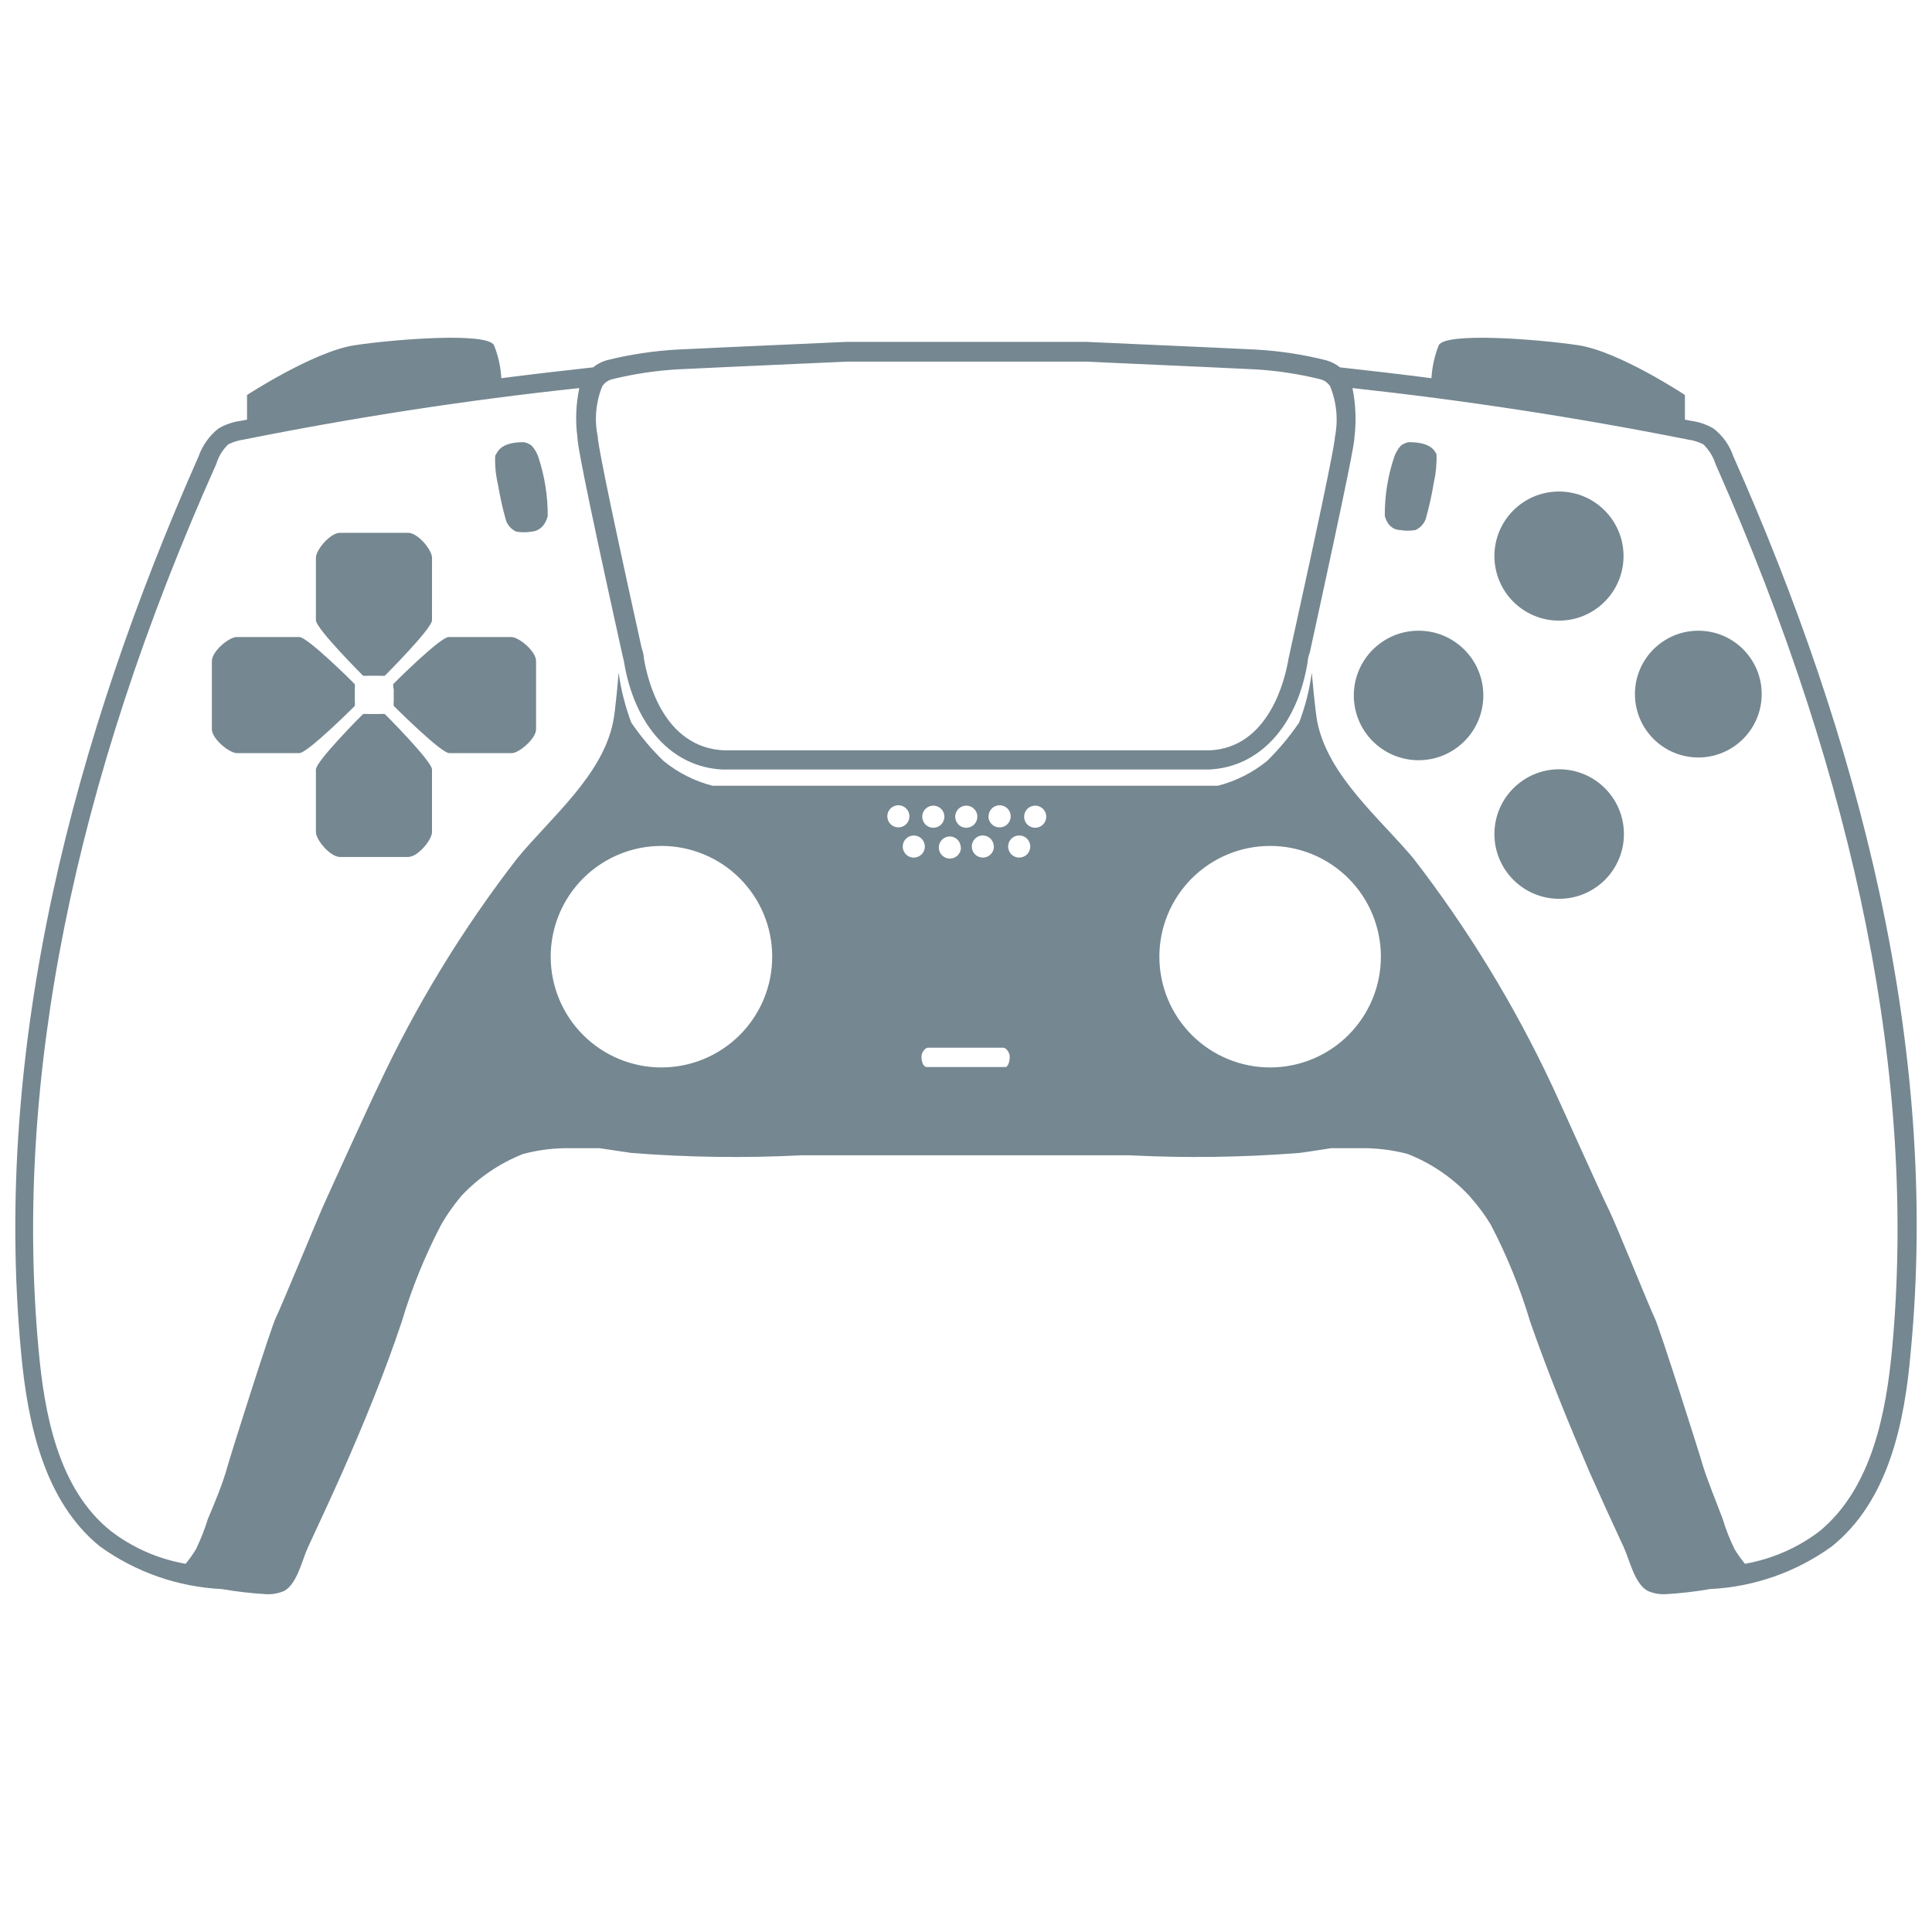
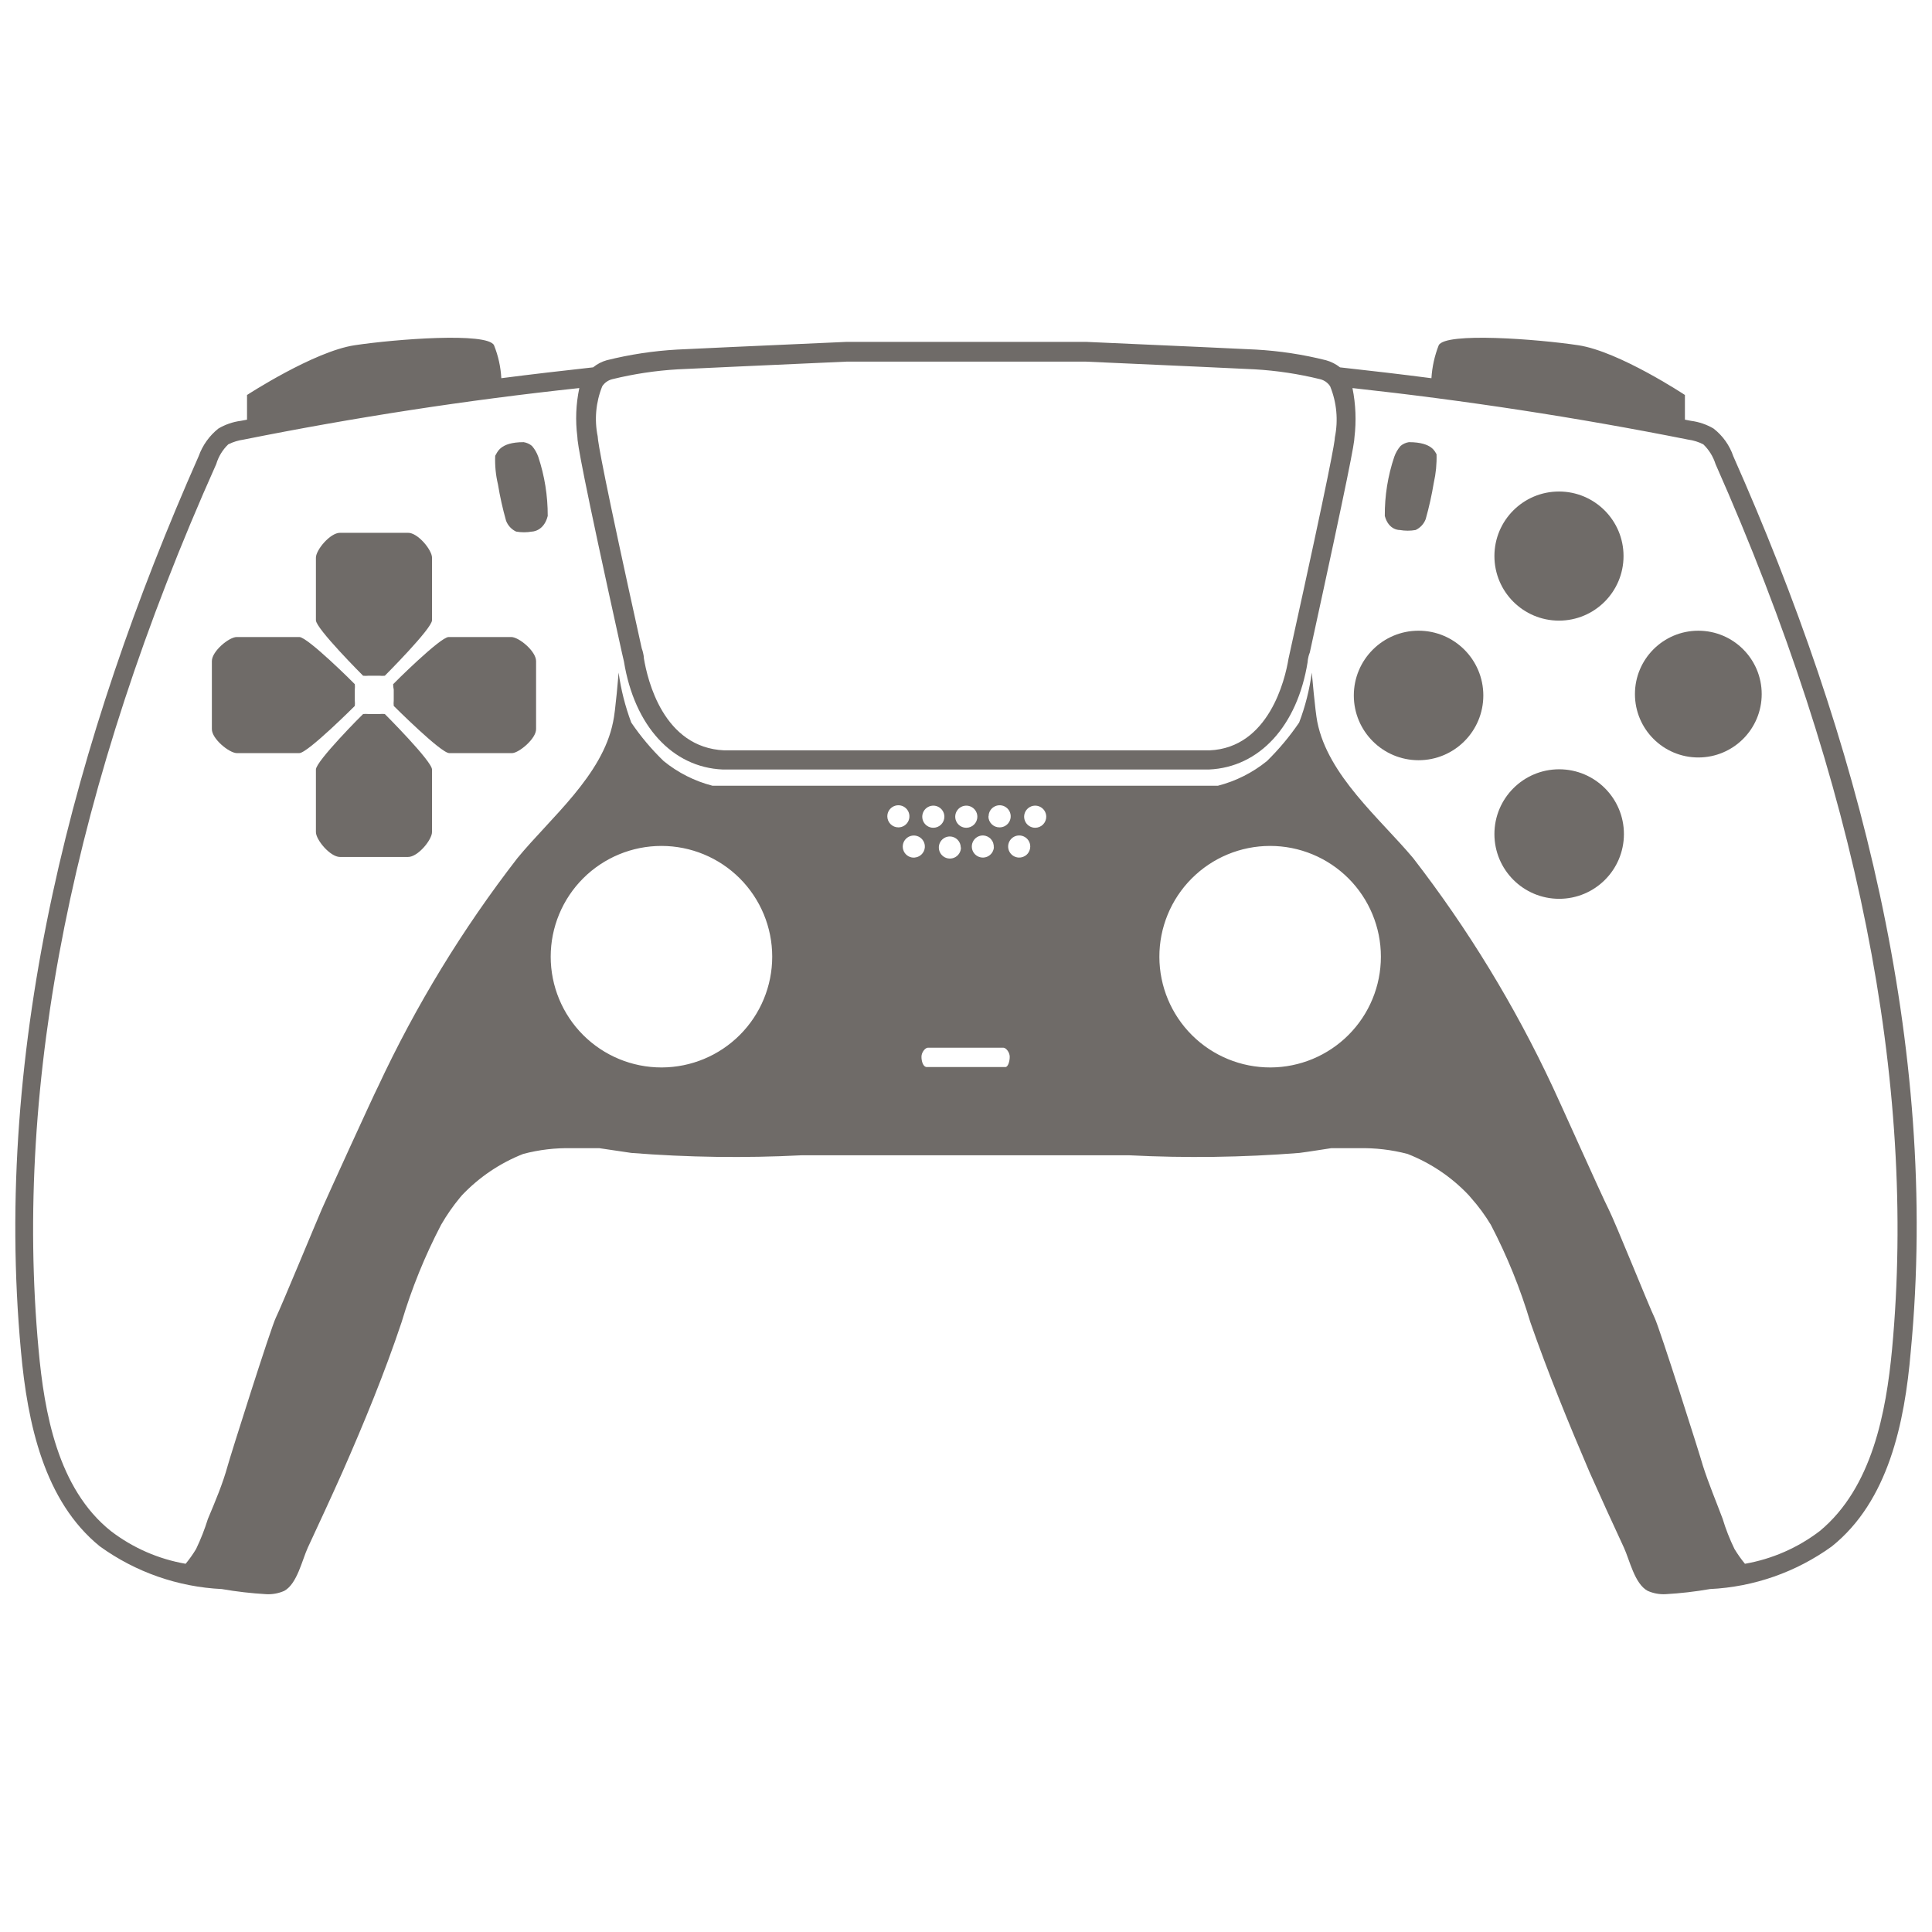
- <svg xmlns="http://www.w3.org/2000/svg" width="548pt" height="548pt" version="1.1" viewBox="0 0 548 548" id="svg242" fill="#758791">
+ <svg xmlns="http://www.w3.org/2000/svg" width="548pt" height="548pt" version="1.1" viewBox="0 0 548 548" id="svg242" fill="#6F6B68">
  <defs id="defs216">
    <symbol id="w" overflow="visible">
      <path d="m 18.766,-1.125 c -0.969,0.5 -1.98,0.875 -3.031,1.125 -1.043,0.258 -2.137,0.391 -3.281,0.391 -3.398,0 -6.09,-0.945 -8.078,-2.844 -1.992,-1.906 -2.984,-4.484 -2.984,-7.734 0,-3.258 0.992,-5.836 2.984,-7.734 1.988,-1.906 4.68,-2.859 8.078,-2.859 1.145,0 2.238,0.133 3.281,0.391 1.051,0.25 2.062,0.625 3.031,1.125 v 4.219 c -0.98,-0.656 -1.945,-1.141 -2.891,-1.453 -0.949,-0.312 -1.949,-0.469 -3,-0.469 -1.875,0 -3.352,0.605 -4.422,1.812 -1.074,1.199 -1.609,2.856 -1.609,4.969 0,2.106 0.535,3.762 1.609,4.969 1.07,1.199 2.547,1.797 4.422,1.797 1.051,0 2.051,-0.148 3,-0.453 0.945,-0.312 1.91,-0.801 2.891,-1.469 z" id="path147" />
    </symbol>
    <symbol id="b" overflow="visible">
      <path d="m 13.734,-11.141 c -0.438,-0.195 -0.871,-0.344 -1.297,-0.438 -0.418,-0.102 -0.84,-0.156 -1.266,-0.156 -1.262,0 -2.231,0.406 -2.906,1.219 -0.68,0.805 -1.016,1.953 -1.016,3.453 v 7.062 H 2.359 v -15.312 h 4.891 v 2.516 c 0.625,-1 1.344,-1.727 2.156,-2.188 0.82,-0.469 1.801,-0.703 2.938,-0.703 0.164,0 0.344,0.012 0.531,0.031 0.195,0.012 0.477,0.039 0.844,0.078 z" id="path150" />
    </symbol>
    <symbol id="a" overflow="visible">
      <path d="m 17.641,-7.703 v 1.406 H 6.188 c 0.125,1.148 0.539,2.008 1.25,2.578 0.707,0.574 1.703,0.859 2.984,0.859 1.031,0 2.082,-0.148 3.156,-0.453 1.082,-0.312 2.191,-0.773 3.328,-1.391 v 3.766 c -1.156,0.438 -2.312,0.766 -3.469,0.984 -1.156,0.227 -2.312,0.344 -3.469,0.344 -2.773,0 -4.93,-0.703 -6.469,-2.109 -1.531,-1.406 -2.297,-3.379 -2.297,-5.922 0,-2.5 0.754,-4.461 2.266,-5.891 1.508,-1.438 3.582,-2.156 6.219,-2.156 2.406,0 4.332,0.73 5.781,2.188 1.445,1.449 2.172,3.383 2.172,5.797 z m -5.031,-1.625 c 0,-0.926 -0.273,-1.672 -0.812,-2.234 -0.543,-0.57 -1.25,-0.859 -2.125,-0.859 -0.949,0 -1.719,0.266 -2.312,0.797 -0.594,0.531 -0.965,1.297 -1.109,2.297 z" id="path153" />
    </symbol>
    <symbol id="f" overflow="visible">
      <path d="m 9.219,-6.891 c -1.023,0 -1.793,0.172 -2.312,0.516 -0.512,0.344 -0.766,0.855 -0.766,1.531 0,0.625 0.207,1.117 0.625,1.469 0.414,0.344 0.988,0.516 1.719,0.516 0.926,0 1.703,-0.328 2.328,-0.984 0.633,-0.664 0.953,-1.492 0.953,-2.484 v -0.562 z m 7.469,-1.844 V 0 h -4.922 v -2.266 c -0.656,0.93 -1.398,1.605 -2.219,2.031 -0.824,0.414 -1.824,0.625 -3,0.625 -1.586,0 -2.871,-0.457 -3.859,-1.375 -0.992,-0.926 -1.484,-2.129 -1.484,-3.609 0,-1.789 0.613,-3.102 1.844,-3.938 1.238,-0.844 3.18,-1.266 5.828,-1.266 h 2.891 v -0.391 c 0,-0.77 -0.309,-1.332 -0.922,-1.688 -0.617,-0.363 -1.57,-0.547 -2.859,-0.547 -1.055,0 -2.031,0.105 -2.938,0.312 -0.898,0.211 -1.73,0.523 -2.5,0.938 v -3.734 c 1.039,-0.25 2.086,-0.441 3.141,-0.578 1.062,-0.133 2.125,-0.203 3.188,-0.203 2.758,0 4.75,0.547 5.969,1.641 1.227,1.086 1.844,2.856 1.844,5.312 z" id="path156" />
    </symbol>
    <symbol id="e" overflow="visible">
      <path d="m 7.703,-19.656 v 4.344 H 12.75 v 3.5 H 7.703 v 6.5 c 0,0.711 0.141,1.188 0.422,1.438 0.281,0.25 0.836,0.375 1.672,0.375 h 2.516 v 3.5 h -4.188 c -1.938,0 -3.312,-0.398 -4.125,-1.203 -0.805,-0.812 -1.203,-2.18 -1.203,-4.109 v -6.5 h -2.422 v -3.5 h 2.422 v -4.344 z" id="path159" />
    </symbol>
    <symbol id="g" overflow="visible">
      <path d="m 12.766,-13.078 v -8.203 h 4.922 V -1e-4 H 12.766 v -2.219 c -0.668,0.906 -1.406,1.57 -2.219,1.984 -0.813,0.414 -1.758,0.625 -2.828,0.625 -1.887,0 -3.434,-0.75 -4.641,-2.25 -1.211,-1.5 -1.812,-3.426 -1.812,-5.781 0,-2.363 0.602,-4.297 1.812,-5.797 1.207,-1.5 2.754,-2.25 4.641,-2.25 1.062,0 2,0.215 2.812,0.641 0.82,0.43 1.566,1.086 2.234,1.969 z m -3.219,9.922 c 1.039,0 1.836,-0.379 2.391,-1.141 0.551,-0.77 0.828,-1.883 0.828,-3.344 0,-1.457 -0.277,-2.566 -0.828,-3.328 -0.555,-0.77 -1.352,-1.156 -2.391,-1.156 -1.043,0 -1.84,0.387 -2.391,1.156 -0.555,0.762 -0.828,1.871 -0.828,3.328 0,1.461 0.273,2.574 0.828,3.344 0.551,0.762 1.348,1.141 2.391,1.141 z" id="path162" />
    </symbol>
    <symbol id="k" overflow="visible">
      <path d="m 10.5,-3.156 c 1.051,0 1.852,-0.379 2.406,-1.141 0.551,-0.77 0.828,-1.883 0.828,-3.344 0,-1.457 -0.277,-2.566 -0.828,-3.328 -0.555,-0.77 -1.355,-1.156 -2.406,-1.156 -1.055,0 -1.859,0.387 -2.422,1.156 -0.555,0.773 -0.828,1.883 -0.828,3.328 0,1.449 0.273,2.559 0.828,3.328 0.562,0.773 1.367,1.156 2.422,1.156 z m -3.25,-9.922 c 0.676,-0.883 1.422,-1.539 2.234,-1.969 0.82,-0.426 1.766,-0.641 2.828,-0.641 1.895,0 3.445,0.75 4.656,2.25 1.207,1.5 1.812,3.434 1.812,5.797 0,2.356 -0.605,4.281 -1.812,5.781 -1.211,1.5 -2.762,2.25 -4.656,2.25 -1.062,0 -2.008,-0.211 -2.828,-0.625 C 8.672,-0.66 7.926,-1.32 7.25,-2.219 V -2e-5 H 2.359 v -21.281 H 7.25 Z" id="path165" />
    </symbol>
    <symbol id="j" overflow="visible">
      <path d="m 0.344,-15.312 h 4.891 l 4.125,10.391 3.5,-10.391 h 4.891 l -6.438,16.766 c -0.648,1.695 -1.402,2.883 -2.266,3.562 -0.867,0.688 -2,1.031 -3.406,1.031 H 2.797 V 2.829 h 1.531 c 0.832,0 1.438,-0.137 1.812,-0.406 C 6.523,2.161 6.82,1.692 7.031,1.016 L 7.172,0.595 Z" id="path168" />
    </symbol>
    <symbol id="i" overflow="visible">
      <path d="m 2.578,-20.406 h 14.203 v 3.969 H 7.828 v 3.797 h 8.422 v 3.984 H 7.828 v 4.672 h 9.25 V 4e-4 h -14.5 z" id="path171" />
    </symbol>
    <symbol id="v" overflow="visible">
      <path d="M 2.359,-21.281 H 7.25 V 0 H 2.359 Z" id="path174" />
    </symbol>
    <symbol id="u" overflow="visible">
      <path d="M 2.359,-15.312 H 7.25 V 0 H 2.359 Z m 0,-5.969 H 7.25 v 4 H 2.359 Z" id="path177" />
    </symbol>
    <symbol id="d" overflow="visible">
      <path d="M 17.75,-9.328 V 0 h -4.922 v -7.141 c 0,-1.32 -0.031,-2.234 -0.094,-2.734 -0.062,-0.5 -0.168,-0.867 -0.312,-1.109 -0.188,-0.312 -0.449,-0.555 -0.781,-0.734 -0.324,-0.176 -0.695,-0.266 -1.109,-0.266 -1.023,0 -1.824,0.398 -2.406,1.188 -0.586,0.781 -0.875,1.871 -0.875,3.266 V -1e-4 H 2.359 v -15.312 H 7.25 v 2.234 c 0.738,-0.883 1.52,-1.539 2.344,-1.969 0.832,-0.426 1.75,-0.641 2.75,-0.641 1.77,0 3.113,0.547 4.031,1.641 0.914,1.086 1.375,2.656 1.375,4.719 z" id="path180" />
    </symbol>
    <symbol id="t" overflow="visible">
      <path d="m 10.75,-12.516 c 0.82,0 1.445,-0.18 1.875,-0.547 0.438,-0.363 0.656,-0.898 0.656,-1.609 0,-0.695 -0.219,-1.227 -0.656,-1.594 -0.43,-0.375 -1.055,-0.562 -1.875,-0.562 H 7.828 v 4.312 z m 0.172,8.938 c 1.062,0 1.859,-0.223 2.391,-0.672 0.531,-0.445 0.797,-1.125 0.797,-2.031 0,-0.883 -0.266,-1.547 -0.797,-1.984 -0.523,-0.438 -1.32,-0.656 -2.391,-0.656 h -3.094 v 5.344 z m 4.891,-7.344 c 1.133,0.324 2.008,0.93 2.625,1.812 0.625,0.887 0.938,1.969 0.938,3.25 0,1.969 -0.668,3.438 -2,4.406 -1.336,0.969 -3.356,1.453 -6.062,1.453 h -8.734 v -20.406 h 7.891 c 2.832,0 4.883,0.43 6.156,1.281 1.281,0.855 1.922,2.227 1.922,4.109 0,1 -0.234,1.852 -0.703,2.547 -0.469,0.688 -1.148,1.203 -2.031,1.547 z" id="path183" />
    </symbol>
    <symbol id="s" overflow="visible">
      <path d="m 14.312,-14.828 v 3.719 c -1.043,-0.438 -2.055,-0.766 -3.031,-0.984 -0.98,-0.219 -1.902,-0.328 -2.766,-0.328 -0.93,0 -1.621,0.117 -2.078,0.344 -0.449,0.23 -0.672,0.59 -0.672,1.078 0,0.387 0.172,0.684 0.516,0.891 0.344,0.211 0.957,0.367 1.844,0.469 l 0.859,0.125 c 2.508,0.324 4.195,0.852 5.062,1.578 0.863,0.73 1.297,1.871 1.297,3.422 0,1.637 -0.605,2.867 -1.812,3.688 -1.199,0.812 -2.992,1.219 -5.375,1.219 -1.023,0 -2.074,-0.078 -3.156,-0.234 -1.074,-0.156 -2.18,-0.395 -3.312,-0.719 v -3.719 c 0.969,0.48 1.961,0.84 2.984,1.078 1.031,0.23 2.078,0.344 3.141,0.344 0.957,0 1.676,-0.129 2.156,-0.391 0.477,-0.27 0.719,-0.664 0.719,-1.188 0,-0.438 -0.168,-0.758 -0.5,-0.969 -0.336,-0.219 -0.996,-0.383 -1.984,-0.5 L 7.343,-6.016 c -2.18,-0.27 -3.703,-0.773 -4.578,-1.516 -0.875,-0.738 -1.312,-1.859 -1.312,-3.359 0,-1.625 0.551,-2.828 1.656,-3.609 1.113,-0.789 2.82,-1.188 5.125,-1.188 0.895,0 1.836,0.074 2.828,0.219 1,0.137 2.082,0.352 3.25,0.641 z" id="path186" />
    </symbol>
    <symbol id="c" overflow="visible">
      <path d="m 9.641,-12.188 c -1.086,0 -1.914,0.391 -2.484,1.172 -0.574,0.781 -0.859,1.906 -0.859,3.375 0,1.469 0.285,2.594 0.859,3.375 0.57,0.773 1.398,1.156 2.484,1.156 1.062,0 1.875,-0.383 2.438,-1.156 0.57,-0.781 0.859,-1.906 0.859,-3.375 0,-1.469 -0.289,-2.594 -0.859,-3.375 -0.562,-0.781 -1.375,-1.172 -2.438,-1.172 z m 0,-3.5 c 2.633,0 4.691,0.715 6.172,2.141 1.477,1.418 2.219,3.387 2.219,5.906 0,2.512 -0.742,4.481 -2.219,5.906 C 14.332,-0.317 12.273,0.39 9.641,0.39 6.992,0.39 4.926,-0.317 3.438,-1.735 1.945,-3.161 1.203,-5.13 1.203,-7.641 c 0,-2.519 0.742,-4.488 2.234,-5.906 1.488,-1.426 3.555,-2.141 6.203,-2.141 z" id="path189" />
    </symbol>
    <symbol id="h" overflow="visible">
      <path d="m 2.188,-5.969 v -9.344 h 4.922 v 1.531 c 0,0.836 -0.008,1.875 -0.016,3.125 -0.012,1.25 -0.016,2.086 -0.016,2.5 0,1.242 0.031,2.133 0.094,2.672 0.07,0.543 0.18,0.934 0.328,1.172 0.207,0.324 0.473,0.574 0.797,0.75 0.32,0.168 0.691,0.25 1.109,0.25 1.02,0 1.82,-0.391 2.406,-1.172 0.582,-0.781 0.875,-1.867 0.875,-3.266 v -7.562 h 4.891 V -6e-4 H 12.688 V -2.219 C 11.945,-1.321 11.164,-0.661 10.344,-0.235 9.519,0.179 8.609,0.39 7.609,0.39 5.848,0.39 4.504,-0.149 3.578,-1.235 2.648,-2.317 2.188,-3.895 2.188,-5.969 Z" id="path192" />
    </symbol>
    <symbol id="r" overflow="visible">
      <path d="m 12.422,-21.281 v 3.219 H 9.719 c -0.688,0 -1.172,0.125 -1.453,0.375 -0.273,0.25 -0.406,0.688 -0.406,1.312 v 1.062 h 4.188 v 3.5 H 7.86 V -2e-4 h -4.891 v -11.812 h -2.438 v -3.5 h 2.438 v -1.062 c 0,-1.664 0.461,-2.898 1.391,-3.703 0.926,-0.801 2.367,-1.203 4.328,-1.203 z" id="path195" />
    </symbol>
    <symbol id="q" overflow="visible">
      <path d="m 16.547,-12.766 c 0.613,-0.945 1.348,-1.672 2.203,-2.172 0.852,-0.5 1.789,-0.75 2.812,-0.75 1.758,0 3.098,0.547 4.016,1.641 0.926,1.086 1.391,2.656 1.391,4.719 V -4e-4 h -4.922 v -7.984 -0.359 c 0.008,-0.133 0.016,-0.32 0.016,-0.562 0,-1.082 -0.164,-1.863 -0.484,-2.344 -0.312,-0.488 -0.824,-0.734 -1.531,-0.734 -0.93,0 -1.648,0.387 -2.156,1.156 -0.512,0.762 -0.773,1.867 -0.781,3.312 v 7.516 h -4.922 v -7.984 c 0,-1.695 -0.148,-2.785 -0.438,-3.266 -0.293,-0.488 -0.812,-0.734 -1.562,-0.734 -0.938,0 -1.664,0.387 -2.172,1.156 -0.512,0.762 -0.766,1.859 -0.766,3.297 v 7.531 h -4.922 v -15.312 h 4.922 v 2.234 c 0.602,-0.863 1.289,-1.516 2.062,-1.953 0.781,-0.438 1.641,-0.656 2.578,-0.656 1.062,0 2,0.258 2.812,0.766 0.812,0.512 1.426,1.23 1.844,2.156 z" id="path198" />
    </symbol>
    <symbol id="p" overflow="visible">
      <path d="M 17.75,-9.328 V 0 h -4.922 v -7.109 c 0,-1.344 -0.031,-2.266 -0.094,-2.766 -0.062,-0.5 -0.168,-0.867 -0.312,-1.109 -0.188,-0.312 -0.449,-0.555 -0.781,-0.734 -0.324,-0.176 -0.695,-0.266 -1.109,-0.266 -1.023,0 -1.824,0.398 -2.406,1.188 -0.586,0.781 -0.875,1.871 -0.875,3.266 V -1e-4 H 2.359 v -21.281 H 7.25 v 8.203 c 0.738,-0.883 1.52,-1.539 2.344,-1.969 0.832,-0.426 1.75,-0.641 2.75,-0.641 1.77,0 3.113,0.547 4.031,1.641 0.914,1.086 1.375,2.656 1.375,4.719 z" id="path201" />
    </symbol>
    <symbol id="o" overflow="visible">
      <path d="m 2.578,-20.406 h 5.875 l 7.422,14 v -14 h 4.984 V 0 h -5.875 L 7.562,-14 V 0 H 2.578 Z" id="path204" />
    </symbol>
    <symbol id="n" overflow="visible">
      <path d="m 2.578,-20.406 h 8.734 c 2.594,0 4.582,0.578 5.969,1.734 1.395,1.148 2.094,2.789 2.094,4.922 0,2.137 -0.699,3.781 -2.094,4.938 -1.387,1.156 -3.375,1.734 -5.969,1.734 H 7.828 V 3e-4 h -5.25 z m 5.25,3.812 v 5.703 H 10.75 c 1.02,0 1.805,-0.25 2.359,-0.75 0.562,-0.5 0.844,-1.203 0.844,-2.109 0,-0.914 -0.281,-1.617 -0.844,-2.109 -0.555,-0.488 -1.34,-0.734 -2.359,-0.734 z" id="path207" />
    </symbol>
    <symbol id="m" overflow="visible">
      <path d="M 2.359,-15.312 H 7.25 v 15.031 c 0,2.051 -0.496,3.617 -1.484,4.703 -0.98,1.082 -2.406,1.625 -4.281,1.625 H -0.938 V 2.828 h 0.859 c 0.926,0 1.562,-0.211 1.906,-0.625 0.352,-0.418 0.531,-1.246 0.531,-2.484 z m 0,-5.969 H 7.25 v 4 H 2.359 Z" id="path210" />
    </symbol>
    <symbol id="l" overflow="visible">
      <path d="m 14.719,-14.828 v 3.984 c -0.656,-0.457 -1.324,-0.797 -2,-1.016 -0.668,-0.219 -1.359,-0.328 -2.078,-0.328 -1.367,0 -2.434,0.402 -3.203,1.203 -0.762,0.793 -1.141,1.906 -1.141,3.344 0,1.43 0.379,2.543 1.141,3.344 0.77,0.793 1.836,1.188 3.203,1.188 0.758,0 1.484,-0.109 2.172,-0.328 0.688,-0.227 1.32,-0.566 1.906,-1.016 v 4 c -0.762,0.281 -1.539,0.488 -2.328,0.625 -0.781,0.145 -1.574,0.219 -2.375,0.219 -2.762,0 -4.922,-0.707 -6.484,-2.125 -1.555,-1.414 -2.328,-3.383 -2.328,-5.906 0,-2.531 0.773,-4.504 2.328,-5.922 1.562,-1.414 3.723,-2.125 6.484,-2.125 0.801,0 1.594,0.074 2.375,0.219 0.781,0.137 1.555,0.352 2.328,0.641 z" id="path213" />
    </symbol>
  </defs>
  <g id="g240" transform="translate(-75.92424,-6.015258)">
    <path d="m 567.56,135.41 c -1.059,-3.102 -3.008,-5.828 -5.598,-7.84 -1.961,-1.152 -4.133,-1.895 -6.387,-2.184 l -1.734,-0.336 v -7 c 0,0 -18.703,-12.375 -30.238,-14.109 -11.535,-1.734 -37.688,-3.754 -39.594,0 -1.172,2.988 -1.871,6.144 -2.07,9.352 -8.625,-1.121 -17.305,-2.129 -25.93,-3.078 v -0.004 c -1.176,-0.93 -2.527,-1.617 -3.977,-2.016 -6.516,-1.637 -13.172,-2.648 -19.879,-3.023 l -15.512,-0.727 -32.594,-1.457 h -68.039 l -32.535,1.457 -15.512,0.727 c -6.727,0.379 -13.402,1.391 -19.938,3.023 -1.414,0.395 -2.731,1.082 -3.863,2.016 -8.68,0.953 -17.359,1.961 -26.039,3.078 v 0.004 c -0.176,-3.211 -0.875,-6.371 -2.074,-9.352 -1.848,-3.754 -28,-1.734 -39.535,0 -11.535,1.734 -30.52,14.113 -30.52,14.113 v 7 l -1.793,0.336 v -0.004 c -2.234,0.297 -4.387,1.039 -6.328,2.184 -2.562,2.039 -4.5,4.758 -5.598,7.84 -35.281,79.746 -58.465,166.99 -50.402,253.91 1.848,20.383 6.551,42.504 22.398,55.328 h 0.004 c 10.102,7.289 22.105,11.492 34.551,12.094 4.188,0.727 8.414,1.211 12.656,1.457 1.75,0.086 3.496,-0.238 5.094,-0.953 3.641,-2.016 5.039,-8.734 6.664,-12.266 3.305,-7.113 6.609,-14.223 9.801,-21.391 6.16,-14 11.93,-28 16.801,-42.559 2.844,-9.539 6.594,-18.785 11.199,-27.609 1.555,-2.699 3.332,-5.269 5.32,-7.672 l 0.617,-0.727 c 4.863,-5.121 10.785,-9.117 17.359,-11.703 4.492,-1.188 9.129,-1.734 13.777,-1.625 h 7.84 l 9.07,1.344 c 16.023,1.262 32.109,1.488 48.16,0.672 h 93.129 c 16.051,0.812 32.137,0.59 48.16,-0.672 3.023,-0.391 5.992,-0.895 9.016,-1.344 h 7.84 c 4.664,-0.105 9.32,0.441 13.832,1.625 6.578,2.574 12.508,6.57 17.359,11.703 l 0.672,0.785 c 2.098,2.359 3.973,4.91 5.602,7.613 4.606,8.824 8.355,18.07 11.199,27.609 5.039,14.449 10.809,28.559 16.801,42.559 3.191,7.168 6.441,14.281 9.742,21.391 1.625,3.527 3.023,10.246 6.719,12.266 h 0.004 c 1.582,0.703 3.309,1.031 5.039,0.953 4.242,-0.238 8.469,-0.723 12.656,-1.457 12.445,-0.594 24.449,-4.797 34.551,-12.094 16.016,-12.824 20.664,-34.945 22.398,-55.328 8.289,-86.914 -14.949,-174.16 -50.344,-253.91 z M 246.74,115.59 c 0.66,-1.016 1.684,-1.738 2.859,-2.019 6.098,-1.496 12.32,-2.434 18.59,-2.797 l 15.566,-0.727 32.258,-1.457 h 67.93 l 32.367,1.457 15.512,0.727 c 6.25,0.363 12.457,1.301 18.535,2.797 1.176,0.281 2.199,1.004 2.856,2.019 1.859,4.578 2.328,9.602 1.344,14.445 0,1.121 -1.344,9.297 -12.543,60.031 l -0.617,2.801 c -0.953,5.938 -5.602,25.258 -22.398,25.984 h -137.59 c -17.359,-0.727 -21.84,-20.047 -22.848,-26.098 0,0 0,-1.176 -0.617,-2.856 -10.809,-48.832 -12.434,-58.465 -12.488,-60.09 l 0.004,0.004 c -0.98,-4.766 -0.535,-9.715 1.285,-14.223 z m 16.801,193.2 c -8.332,0 -16.32,-3.312 -22.215,-9.203 -5.891,-5.891 -9.199,-13.883 -9.199,-22.215 0,-8.332 3.309,-16.32 9.199,-22.215 5.894,-5.891 13.883,-9.199 22.215,-9.199 8.332,0 16.324,3.309 22.215,9.199 5.891,5.894 9.203,13.883 9.203,22.215 0,8.312 -3.297,16.289 -9.164,22.176 -5.867,5.887 -13.828,9.211 -22.141,9.242 z m 64.066,-71.234 c 0,-1.266 0.762,-2.41 1.934,-2.894 1.172,-0.488 2.519,-0.219 3.418,0.68 0.898,0.895 1.164,2.246 0.68,3.418 -0.484,1.172 -1.629,1.934 -2.898,1.934 -0.832,0 -1.629,-0.328 -2.215,-0.918 -0.59,-0.59 -0.918,-1.387 -0.918,-2.219 z m 7.84,11.703 v 0.004 c -1.316,0.137 -2.578,-0.566 -3.152,-1.758 -0.574,-1.191 -0.34,-2.613 0.586,-3.559 0.926,-0.945 2.344,-1.207 3.547,-0.656 1.203,0.551 1.93,1.797 1.816,3.113 -0.141,1.602 -1.473,2.836 -3.078,2.859 z m 22.398,-3.137 v 0.004 c 0,1.273 -0.77,2.418 -1.949,2.902 -1.18,0.48 -2.531,0.203 -3.426,-0.707 -0.891,-0.906 -1.145,-2.266 -0.641,-3.438 0.504,-1.168 1.664,-1.918 2.938,-1.895 0.859,0.027 1.676,0.41 2.246,1.055 0.574,0.648 0.855,1.5 0.777,2.359 z m -1.512,-8.566 c 0,-1.266 0.766,-2.41 1.938,-2.894 1.172,-0.488 2.519,-0.219 3.414,0.68 0.898,0.895 1.168,2.246 0.68,3.418 -0.484,1.172 -1.629,1.934 -2.894,1.934 -0.844,0.016 -1.656,-0.309 -2.254,-0.898 -0.602,-0.59 -0.938,-1.395 -0.938,-2.238 z m -6.328,3.25 c -1.27,0 -2.41,-0.766 -2.898,-1.938 -0.484,-1.172 -0.215,-2.519 0.68,-3.418 0.898,-0.895 2.246,-1.164 3.418,-0.68 1.172,0.488 1.938,1.629 1.938,2.898 0,0.832 -0.332,1.629 -0.918,2.219 -0.59,0.586 -1.387,0.918 -2.219,0.918 z m -1.512,5.602 v -0.004 c 0,1.27 -0.766,2.414 -1.938,2.898 -1.172,0.484 -2.519,0.219 -3.418,-0.68 -0.895,-0.898 -1.164,-2.246 -0.68,-3.418 0.488,-1.172 1.629,-1.934 2.898,-1.934 1.711,0.027 3.082,1.426 3.082,3.133 z m -7.84,-5.602 c -1.27,0 -2.414,-0.766 -2.898,-1.938 -0.484,-1.172 -0.215,-2.519 0.68,-3.418 0.898,-0.895 2.246,-1.164 3.418,-0.68 1.172,0.488 1.938,1.629 1.938,2.898 0,0.84 -0.34,1.648 -0.938,2.238 -0.602,0.59 -1.414,0.914 -2.254,0.898 z m 20.551,67.871 h -11.199 -11.199 c -1.008,0 -1.512,-1.566 -1.512,-2.91 0,-1.344 1.121,-2.574 1.793,-2.574 h 21.449 c 0.727,0 1.793,1.289 1.793,2.574 -0.004,1.285 -0.453,2.742 -1.125,2.91 z m 3.809,-59.414 c -1.27,0 -2.41,-0.766 -2.898,-1.938 -0.484,-1.172 -0.215,-2.519 0.68,-3.418 0.898,-0.898 2.246,-1.164 3.418,-0.68 1.172,0.484 1.938,1.629 1.938,2.898 0,0.859 -0.352,1.684 -0.977,2.277 -0.625,0.594 -1.469,0.902 -2.328,0.859 z m 4.535,-8.457 c -1.266,0 -2.41,-0.766 -2.894,-1.938 -0.488,-1.172 -0.219,-2.519 0.68,-3.418 0.895,-0.895 2.242,-1.164 3.414,-0.68 1.172,0.488 1.938,1.629 1.938,2.898 0,0.832 -0.332,1.629 -0.918,2.219 -0.59,0.586 -1.387,0.918 -2.219,0.918 z m 66.754,67.984 c -8.34,0.027 -16.348,-3.258 -22.262,-9.137 -5.914,-5.879 -9.246,-13.867 -9.266,-22.207 -0.019,-8.336 3.273,-16.34 9.16,-22.246 5.887,-5.91 13.879,-9.234 22.219,-9.242 8.336,-0.012 16.336,3.293 22.238,9.188 5.898,5.891 9.215,13.891 9.215,22.227 0,8.312 -3.297,16.289 -9.164,22.176 -5.867,5.887 -13.828,9.211 -22.141,9.242 z m 176.29,79.969 c -1.68,17.695 -5.602,39.199 -20.496,51.52 -6.227,4.758 -13.508,7.945 -21.227,9.293 -1.09,-1.324 -2.082,-2.727 -2.969,-4.199 -1.348,-2.758 -2.473,-5.625 -3.359,-8.566 -1.848,-4.93 -3.977,-9.969 -5.602,-15.062 -0.617,-2.352 -12.32,-39.199 -13.719,-42 -1.398,-2.801 -11.199,-27.215 -13.047,-30.801 -1.848,-3.586 -14.785,-32.535 -15.848,-34.664 -10.762,-23.031 -24.039,-44.797 -39.594,-64.906 -9.406,-11.199 -24.137,-23.406 -27.16,-38.586 -0.617,-3.078 -1.566,-14 -1.566,-14 v 0.004 c -0.645,4.844 -1.848,9.598 -3.586,14.168 -2.676,3.93 -5.734,7.586 -9.125,10.918 -4.074,3.305 -8.812,5.691 -13.891,7 h -71.68 -71.734 c -5.062,-1.309 -9.781,-3.695 -13.832,-7 -3.43,-3.312 -6.508,-6.973 -9.184,-10.918 -1.711,-4.578 -2.914,-9.328 -3.586,-14.168 0,0 -0.895,11.199 -1.566,14 -3.023,15.176 -17.695,27.16 -27.105,38.586 v -0.004 c -15.57,20.094 -28.852,41.863 -39.59,64.906 -1.121,2.129 -14.336,31.078 -15.902,34.664 -1.566,3.586 -11.648,28 -13.047,30.801 -1.399,2.801 -13.047,39.648 -13.664,42 -1.398,5.098 -3.527,10.137 -5.602,15.062 h -0.004 c -0.91,2.934 -2.031,5.797 -3.359,8.566 -0.883,1.473 -1.875,2.875 -2.969,4.199 -7.723,-1.336 -15.004,-4.523 -21.223,-9.293 -15.062,-12.039 -18.871,-33.602 -20.496,-51.52 -7,-75.824 9.801,-160.33 50.398,-251.11 h 0.004 c 0.629,-2.133 1.809,-4.062 3.414,-5.602 1.375,-0.676 2.852,-1.133 4.367,-1.344 31.305,-6.273 63.223,-11.199 95.199,-14.617 v 0.004 c -0.957,4.527 -1.148,9.184 -0.559,13.773 0,1.734 1.289,9.91 12.602,61.098 0.391,1.625 0.617,2.633 0.617,2.688 2.969,18.258 13.719,30.016 28,30.633 h 137.93 c 14.336,-0.617 25.09,-12.375 28,-30.52 0,0 0,-1.121 0.617,-2.688 11.199,-51.297 12.656,-59.473 12.656,-60.984 0.559,-4.668 0.371,-9.395 -0.562,-14 31.863,3.473 63.727,8.344 95.199,14.617 v -0.004 c 1.504,0.203 2.961,0.656 4.312,1.344 1.609,1.547 2.801,3.473 3.473,5.602 40.207,90.777 57.121,175.28 50.066,251.11 z" id="path218" />
    <path d="m 496.66,203.28 c 0,10.145 -8.223,18.367 -18.367,18.367 -10.144,0 -18.367,-8.223 -18.367,-18.367 0,-10.144 8.223,-18.371 18.367,-18.371 10.144,0 18.367,8.227 18.367,18.371" id="path220" />
    <path d="m 536.43,163.74 c 0,10.117 -8.199,18.312 -18.312,18.312 -10.113,0 -18.312,-8.195 -18.312,-18.312 0,-10.113 8.199,-18.309 18.312,-18.309 10.113,0 18.312,8.195 18.312,18.309" id="path222" />
    <path d="m 575.62,202.89 c 0,9.93 -8.051,17.977 -17.977,17.977 -9.93,0 -17.977,-8.047 -17.977,-17.977 0,-9.926 8.047,-17.977 17.977,-17.977 9.926,0 17.977,8.051 17.977,17.977" id="path224" />
    <path d="m 536.54,242.59 c 0,10.145 -8.223,18.367 -18.367,18.367 -10.144,0 -18.367,-8.223 -18.367,-18.367 0,-10.144 8.223,-18.371 18.367,-18.371 10.144,0 18.367,8.227 18.367,18.371" id="path226" />
    <path d="m 475.55,131.43 c -0.863,0.133 -1.68,0.5 -2.352,1.062 -0.789,0.902 -1.398,1.949 -1.793,3.078 -1.828,5.41 -2.738,11.09 -2.688,16.801 1.121,4.144 4.258,3.977 4.258,3.977 1.48,0.262 2.996,0.262 4.481,0 1.316,-0.617 2.34,-1.723 2.856,-3.078 0.957,-3.391 1.723,-6.832 2.297,-10.305 0.602,-2.664 0.867,-5.391 0.781,-8.121 -0.391,-0.449 -1.008,-3.414 -7.84,-3.414 z" id="path228" />
    <path d="m 224.45,131.43 c 0.863,0.133 1.68,0.5 2.352,1.062 0.789,0.902 1.398,1.949 1.793,3.078 1.805,5.418 2.711,11.094 2.688,16.801 -1.121,4.426 -4.481,4.426 -4.481,4.426 -1.484,0.262 -3,0.262 -4.481,0 -1.316,-0.617 -2.34,-1.723 -2.856,-3.082 -0.957,-3.387 -1.727,-6.828 -2.297,-10.305 -0.633,-2.656 -0.895,-5.387 -0.785,-8.117 0.617,-0.898 1.234,-3.863 8.066,-3.863 z" id="path230" />
    <path d="m 191.63,157.14 h -9.633 -9.633 c -2.801,0 -6.832,4.871 -6.832,7.055 v 17.754 c 0,2.352 13.215,15.566 13.383,15.734 h 0.004 c 0.5,0.051 1.008,0.051 1.512,0 h 3.137 -0.004 c 0.504,0.051 1.012,0.051 1.512,0 0,0 13.383,-13.383 13.383,-15.734 l 0.004,-17.754 c 0,-2.184 -4.031,-7.113 -6.832,-7.055 z" id="path232" />
    <path d="m 191.63,249.09 h -19.266 c -2.801,0 -6.832,-4.871 -6.832,-7.055 v -17.754 c 0,-2.352 13.215,-15.625 13.383,-15.734 l 0.004,-0.004 c 0.5,-0.047 1.008,-0.047 1.512,0 h 3.137 -0.004 c 0.504,-0.047 1.012,-0.047 1.512,0 0,0 13.383,13.383 13.383,15.734 v 17.754 c 0.004,2.184 -4.027,7.113 -6.828,7.059 z" id="path234" />
    <path d="m 227.98,212.8 v -9.633 -9.633 c 0,-2.801 -4.871,-6.832 -7.055,-6.832 h -17.754 c -2.352,0 -15.625,13.215 -15.734,13.383 v 0.004 c 0.004,0.508 0.059,1.012 0.168,1.512 v 3.137 -0.004 c -0.051,0.504 -0.051,1.012 0,1.512 0,0 13.383,13.383 15.734,13.383 l 17.863,0.004 c 1.906,-0.059 6.832,-4.09 6.777,-6.832 z" id="path236" />
    <path d="m 136.02,212.8 v -9.633 -9.633 c 0,-2.801 4.871,-6.832 7.055,-6.832 h 17.754 c 2.352,0 15.625,13.215 15.734,13.383 v 0.004 c 0.051,0.5 0.051,1.008 0,1.512 v 3.137 -0.004 c 0.051,0.504 0.051,1.012 0,1.512 0,0 -13.383,13.383 -15.734,13.383 l -17.754,0.004 c -2.184,-0.059 -7.109,-4.09 -7.055,-6.832 z" id="path238" />
  </g>
</svg>
